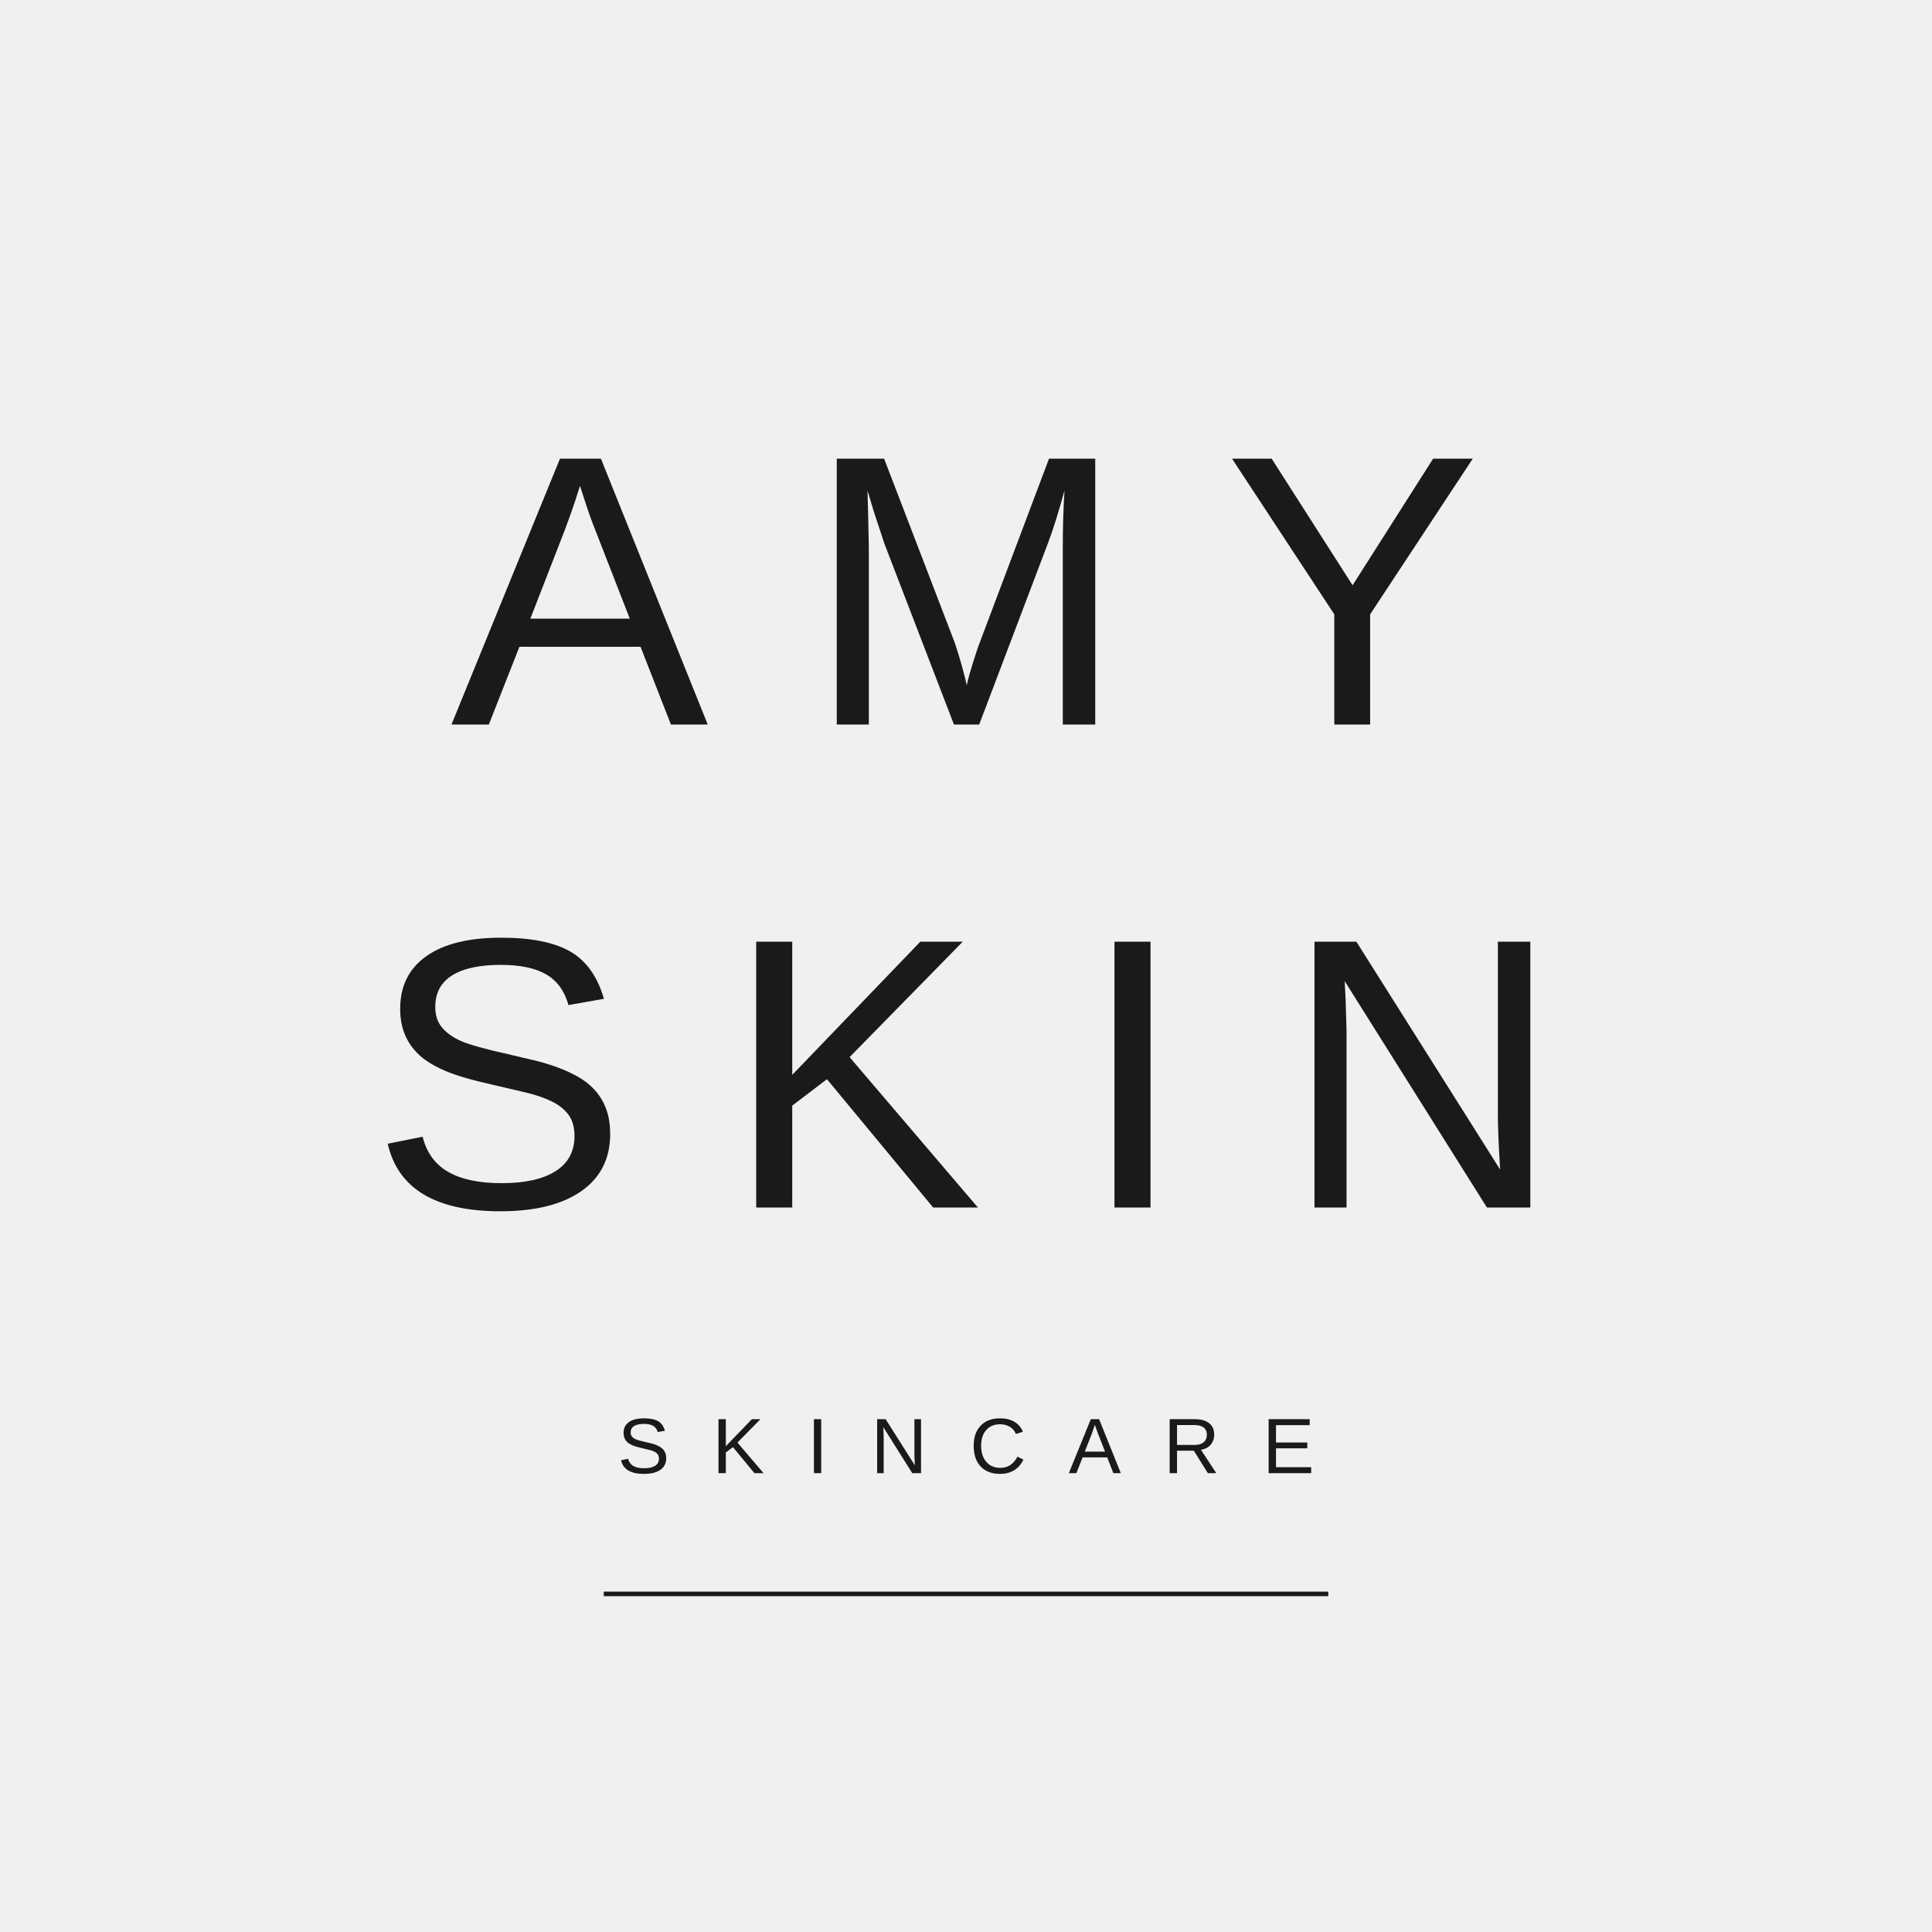
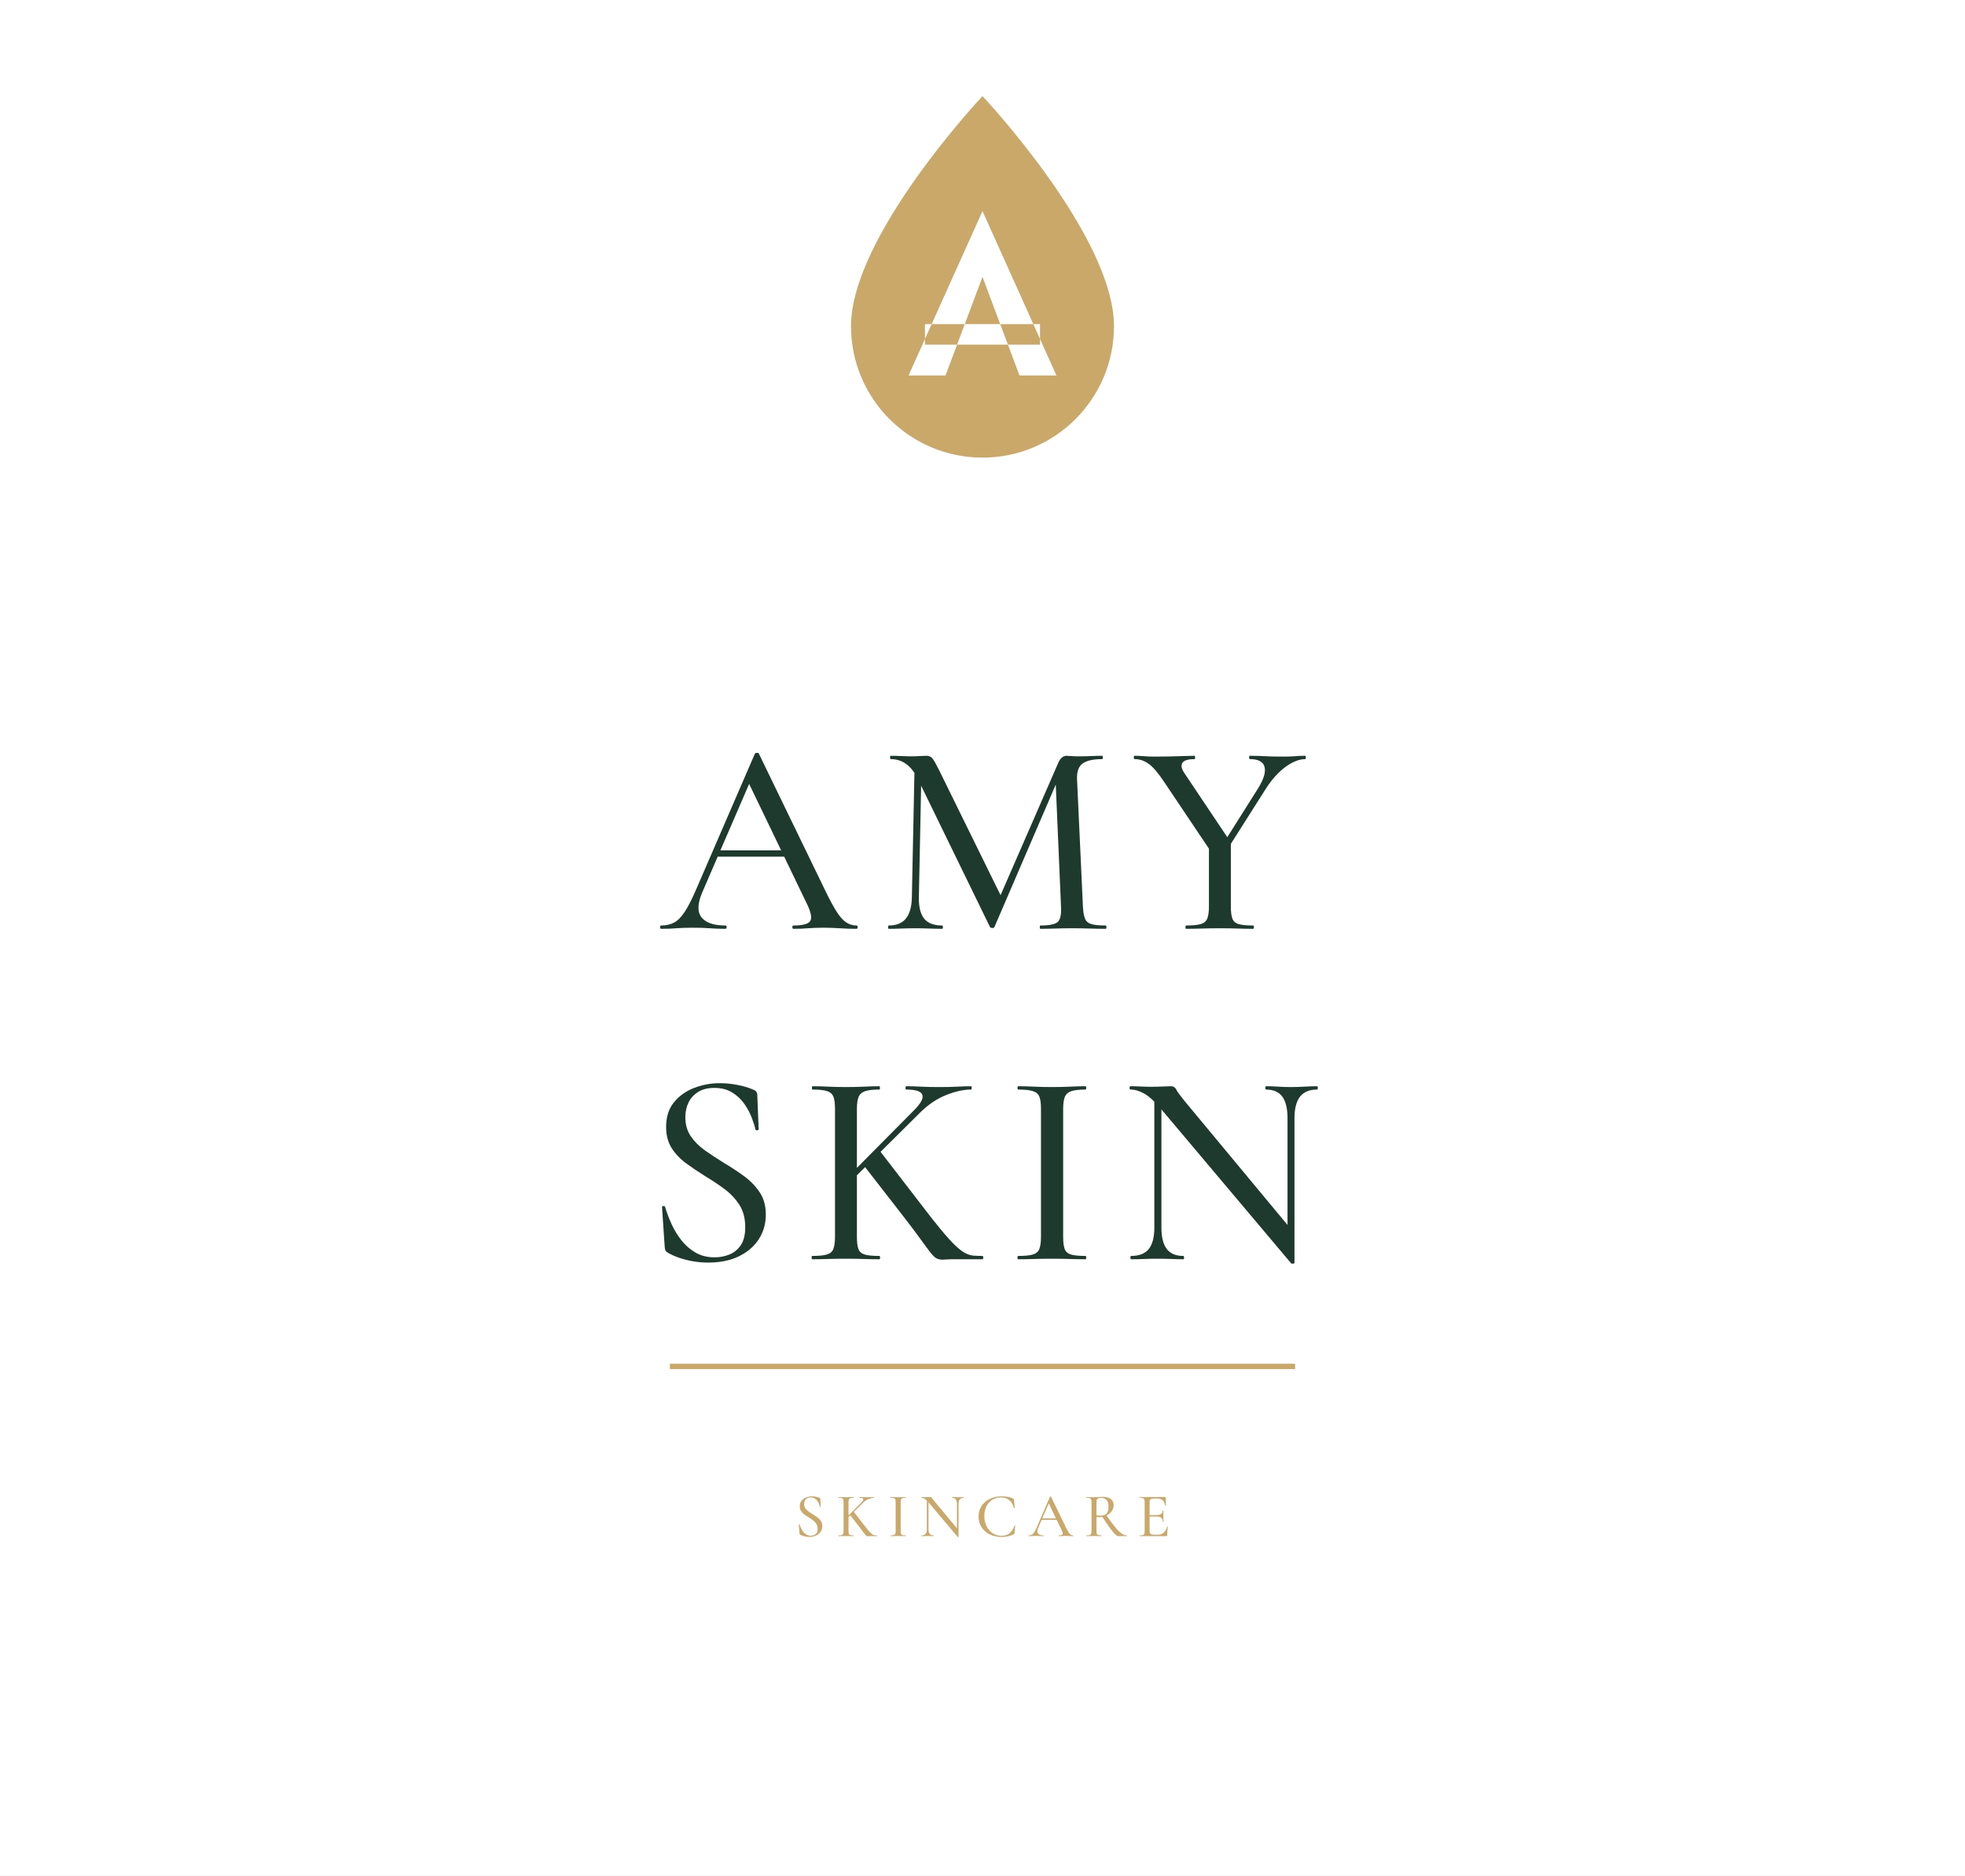
- <svg xmlns="http://www.w3.org/2000/svg" width="320" height="320" viewBox="0 0 320 320">
-   <text x="160" y="120" text-anchor="middle" font-family="Arial, Helvetica, sans-serif" font-size="64" font-weight="300" letter-spacing="16" fill="#1A1A1A">AMY</text>
-   <text x="160" y="200" text-anchor="middle" font-family="Arial, Helvetica, sans-serif" font-size="64" font-weight="300" letter-spacing="16" fill="#1A1A1A">SKIN</text>
-   <text x="160" y="244" text-anchor="middle" font-family="Arial, sans-serif" font-size="13" letter-spacing="7" fill="#1A1A1A">SKINCARE</text>
-   <line x1="100" y1="264" x2="220" y2="264" stroke="#1A1A1A" stroke-width="0.75" />
+ <svg xmlns="http://www.w3.org/2000/svg" width="440" height="420" viewBox="0 0 440 420">
+   <rect width="440" height="420" fill="#FFFFFF" />
+   <g transform="translate(174.0 16) scale(0.92)">
+     <path d="M50 6 C50 6 18 40 18 62 A32 32 0 1 0 82 62 C82 40 50 6 50 6 Z M50 34 L68 74 L59 74 L50 50 L41 74 L32 74 Z M36 61.5 L64 61.5 L64 66.5 L36 66.5 Z" fill="#C9A86A" fill-rule="evenodd" />
+   </g>
+   <g transform="translate(148.1 208)" fill="#1E3A2F">
+     <g transform="translate(0.00 0) scale(0.062,-0.062)">
+       <path d="M186.95 260.899 198.65 283.399H470.7L477.7 260.899ZM704.35 12Q708.8 12 708.8 6.0Q708.8 0 704.35 0Q675.45 0 644.6 2.0Q613.75 4 585.4 4Q553.05 4 529.425 2.0Q505.8 0 477 0Q473 0 473.0 6.0Q473 12 477 12Q526.25 12 537.15 27.675Q548.05 43.35 526.35 88.5L310.7 536.249L343.2 584.3L147.5 131.55Q121.6 71 144.85 41.5Q168.1 12 230.7 12Q235.7 12 235.7 6.0Q235.7 0 230.7 0Q200.7 0 175.7 2.0Q150.7 4 112.7 4Q75.9 4 53.5 2.0Q31.1 0 -0.7 0Q-4.7 0 -4.7 6.0Q-4.7 12 -0.7 12Q26.3 12 46.075 22.675Q65.85 33.35 84.25 61.375Q102.65 89.4 124.9 141L337.5 632.3Q339.05 635.3 345.125 635.525Q351.2 635.75 352.2 632.3L592.3 137Q615.75 88.35 633.525 60.85Q651.3 33.35 668.175 22.675Q685.05 12 704.35 12Z" />
+     </g>
+     <g transform="translate(48.73 0) scale(0.062,-0.062)">
+       <path d="M118.65 114.35 128.65 602 153.8 600 143.9 114.35Q142.9 62.45 162.65 37.225Q182.4 12 228.35 12Q230.8 12 230.8 6.0Q230.8 0 228.35 0Q206.35 0 183.075 1.0Q159.8 2 131.35 2Q103.75 2 79.95 1.0Q56.15 0 35.25 0Q32.8 0 32.8 6.0Q32.8 12 35.25 12Q76.8 12 97.225 37.225Q117.65 62.45 118.65 114.35ZM818.7 12Q821.25 12 821.25 6.0Q821.25 0 818.7 0Q793.8 0 762.725 1.0Q731.65 2 697.3 2Q663.6 2 634.9 1.0Q606.2 0 582.95 0Q580.5 0 580.5 6.0Q580.5 12 582.95 12Q631.6 12 645.65 25.0Q659.7 38 657.25 81L637 551.949L675.9 608.3L417.05 7Q416.05 3 409.275 3.0Q402.5 3 400.5 7L139.85 542Q105.15 613 42.25 613Q39.8 613 39.8 619.0Q39.8 625 42.25 625Q59.95 625 79.65 624.0Q99.35 623 112.6 623Q132 623 147.375 624.0Q162.75 625 171 625Q185 625 192.775 615.55Q200.55 606.1 217 573L443.75 111.751L406.95 48.15L647.55 600Q653 612.35 660.6 618.675Q668.2 625 677.55 625Q684.8 625 695.25 624.0Q705.7 623 719.6 623Q748.3 623 767.225 624.0Q786.15 625 805.95 625Q808.4 625 808.4 619.0Q808.4 613 805.95 613Q758.3 613 735.975 597.575Q713.65 582.15 715.1 541.05L736.351 81Q737.801 52 743.851 37.0Q749.901 22 767.1 17.0Q784.3 12 818.7 12Z" />
+     </g>
+     <g transform="translate(105.90 0) scale(0.062,-0.062)">
+       <path d="M306.45 284.6 447.6 508.45Q477.85 557.85 470.075 585.425Q462.3 613 416.95 613Q414.5 613 414.5 619.0Q414.5 625 416.95 625Q445.65 625 471.45 623.5Q497.25 622 539.3 622Q564.3 622 579.8 623.5Q595.3 625 617.3 625Q619.3 625 619.3 619.0Q619.3 613 617.3 613Q594.55 613 568.75 599.35Q542.95 585.7 518.525 561.2Q494.1 536.7 472.85 502.749L324.7 269.25ZM280.9 272.35 109.65 527.6Q77.35 576.95 53.025 594.975Q28.7 613 1.15 613Q-1.85 613 -1.85 619.0Q-1.85 625 1.15 625Q17.25 625 35.175 623.5Q53.1 622 69.2 622Q96.65 622 123.975 622.5Q151.3 623 175.675 624.0Q200.05 625 217.5 625Q219.5 625 219.5 619.0Q219.5 613 217.5 613Q181.901 613 173.376 599.05Q164.851 585.1 181.751 560.85L344.45 317.9ZM269.4 310 348.5 319V81Q348.5 52 354.05 37.0Q359.6 22 376.8 17.0Q394 12 428.85 12Q431.85 12 431.85 6.0Q431.85 0 428.85 0Q404.5 0 374.375 1.0Q344.25 2 308.45 2Q274.1 2 242.75 1.0Q211.4 0 187.05 0Q184.5 0 184.5 6.0Q184.5 12 187.05 12Q221.9 12 239.6 17.0Q257.3 22 263.35 37.0Q269.4 52 269.4 81Z" />
+     </g>
+   </g>
+   <g transform="translate(143.9 282)" fill="#1E3A2F">
+     <g transform="translate(0.00 0) scale(0.062,-0.062)">
+       <path d="M154.2 513Q154.2 472.8 174.25 443.75Q194.3 414.7 226.35 392.25Q258.4 369.8 293.95 347.9Q331.4 325.55 365.625 300.7Q399.85 275.85 422.35 242.45Q444.85 209.05 444.85 161.05Q444.85 111.9 419.65 72.725Q394.45 33.55 347.875 10.775Q301.3 -12 236 -12Q210.4 -12 183.95 -7.65Q157.5 -3.3 133.2 4.875Q108.9 13.05 89.2 24.7Q84.65 27.7 82.475 31.75Q80.3 35.8 79.75 43.7L70.15 186.75Q69.15 191.75 74.65 192.25Q80.15 192.75 81.15 188.75Q90.1 158.3 104.8 126.275Q119.5 94.25 140.9 67.45Q162.3 40.65 191.675 23.8Q221.05 6.95 259.8 6.95Q287.2 6.95 312.6 16.875Q338 26.8 354.25 50.55Q370.5 74.3 370.5 115.7Q370.5 163.8 349.225 196.75Q327.95 229.7 294.95 254.1Q261.95 278.5 225.4 300.4Q190.4 322.3 157.85 345.975Q125.3 369.65 105.025 401.15Q84.75 432.65 84.75 478.3Q84.75 532.1 113.225 567.05Q141.7 602 186.35 619.0Q231 636 278.25 636Q308.75 636 340.626 630.05Q372.501 624.1 399 612.9Q407.901 609.45 410.951 604.725Q414 600 414 594.55L418.95 470.099Q418.95 466.549 413.9 465.874Q408.85 465.199 407.4 468.749Q403.6 486.249 393.975 511.549Q384.35 536.849 367.175 561.35Q350 585.85 323.375 602.4Q296.75 618.95 258.95 618.95Q224.05 618.95 200.8 604.55Q177.55 590.15 165.875 566.525Q154.2 542.9 154.2 513Z" />
+     </g>
+     <g transform="translate(35.90 0) scale(0.062,-0.062)">
+       <path d="M115.65 81V544Q115.65 573 109.825 587.5Q104 602 86.575 607.5Q69.15 613 34.75 613Q32.3 613 32.3 619.0Q32.3 625 34.75 625Q59.65 625 90.275 623.5Q120.9 622 154.7 622Q191.05 622 221.4 623.5Q251.75 625 275.65 625Q278.1 625 278.1 619.0Q278.1 613 275.65 613Q241.25 613 224.05 607.0Q206.85 601 200.8 586.0Q194.75 571 194.75 542V81Q194.75 52 200.3 37.0Q205.85 22 223.325 17.0Q240.8 12 275.65 12Q278.55 12 278.55 6.0Q278.55 0 275.65 0Q250.75 0 220.9 1.0Q191.05 2 154.7 2Q120.9 2 89.55 1.0Q58.2 0 33.3 0Q31.3 0 31.3 6.0Q31.3 12 33.3 12Q68.15 12 85.85 17.0Q103.55 22 109.6 37.0Q115.65 52 115.65 81ZM370.3 145 218.45 340.45 277.551 391.6 425.601 199.35Q469.001 142.15 499.026 106.1Q529.051 70.05 549.476 50.375Q569.901 30.7 585.55 22.525Q601.2 14.35 615.8 13.175Q630.4 12 648.05 12Q651.05 12 651.05 6.0Q651.05 0 648.05 0Q603.5 0 576.5 0.0Q549.5 0 536.05 0Q525.45 0 518.025 -0.725Q510.6 -1.45 504.25 -1.45Q490.7 -1.45 481.8 3.55Q472.9 8.55 461.05 23.55Q449.2 38.55 428.3 67.55Q407.4 96.55 370.3 145ZM142.9 277.8 400.35 537.4Q437.9 574.95 431.15 593.975Q424.4 613 372.75 613Q370.3 613 370.3 619.0Q370.3 625 372.75 625Q398.1 625 424.175 623.5Q450.25 622 492.95 622Q534.9 622 559.325 623.5Q583.75 625 606.451 625Q609.451 625 609.451 619.0Q609.451 613 606.451 613Q567.05 613 517.55 593.375Q468.05 573.75 424.7 531.4L168.25 277Z" />
+     </g>
+     <g transform="translate(81.28 0) scale(0.062,-0.062)">
+       <path d="M207.75 81Q207.75 52 213.3 37.0Q218.85 22 236.325 17.0Q253.8 12 288.65 12Q291.1 12 291.1 6.0Q291.1 0 288.65 0Q263.635 0 233.408 1.0Q203.181 2 166.7 2Q132.164 2 101.291 1.0Q70.417 0 45.3 0Q42.75 0 42.75 6.0Q42.75 12 45.48 12Q80.06 12 97.805 17.0Q115.55 22 121.6 37.0Q127.65 52 127.65 81V544Q127.65 573 121.702 587.5Q115.755 602 97.912 607.5Q80.07 613 45.3 613Q42.75 613 42.75 619.0Q42.75 625 45.3 625Q70.417 625 101.291 623.5Q132.164 622 166.7 622Q203.181 622 233.929 623.5Q264.677 625 288.65 625Q291.1 625 291.1 619.0Q291.1 613 288.65 613Q254.109 613 236.838 607.0Q219.567 601 213.659 586.0Q207.75 571 207.75 542Z" />
+     </g>
+     <g transform="translate(107.01 0) scale(0.062,-0.062)">
+       <path d="M122.05 114.35V602L147.65 600V114.35Q147.65 62.45 166.9 37.225Q186.15 12 226.8 12Q229.35 12 229.35 6.0Q229.35 0 226.8 0Q206.45 0 184.6 1.0Q162.75 2 136.4 2Q109.7 2 84.775 1.0Q59.85 0 38.05 0Q35.6 0 35.6 6.0Q35.6 12 38.05 12Q82.05 12 102.05 37.225Q122.05 62.45 122.05 114.35ZM628.2 -12.8Q628.2 -15.25 623.425 -15.75Q618.65 -16.25 616.65 -15.25L146.2 543Q111.3 584 85.475 598.5Q59.65 613 35.2 613Q32.65 613 32.65 619.0Q32.65 625 35.2 625Q53.55 625 72.9 624.0Q92.25 623 108.05 623Q131.95 623 151.875 624.0Q171.801 625 182.301 625Q195.301 625 200.976 613.5Q206.651 602 230.101 573L620.2 103.251ZM628.2 509.65V-12.8L603.05 17.75V509.65Q603.05 561.55 584.35 587.275Q565.65 613 525 613Q523 613 523.0 619.0Q523 625 525 625Q545.9 625 567.75 623.5Q589.6 622 615.95 622Q640.75 622 665.1 623.5Q689.45 625 709.8 625Q712.35 625 712.35 619.0Q712.35 613 709.8 613Q668.15 613 648.175 587.275Q628.2 561.55 628.2 509.65Z" />
+     </g>
+   </g>
+   <line x1="150.0" y1="306" x2="290.0" y2="306" stroke="#C9A86A" stroke-width="1.2" />
+   <g transform="translate(177.9 344)" fill="#C9A86A">
+     <g transform="translate(0.00 0) scale(0.014,-0.014)">
+       <path d="M154.2 513Q154.2 472.8 174.25 443.75Q194.3 414.7 226.35 392.25Q258.4 369.8 293.95 347.9Q331.4 325.55 365.625 300.7Q399.85 275.85 422.35 242.45Q444.85 209.05 444.85 161.05Q444.85 111.9 419.65 72.725Q394.45 33.55 347.875 10.775Q301.3 -12 236 -12Q210.4 -12 183.95 -7.65Q157.5 -3.3 133.2 4.875Q108.9 13.05 89.2 24.7Q84.65 27.7 82.475 31.75Q80.3 35.8 79.75 43.7L70.15 186.75Q69.15 191.75 74.65 192.25Q80.15 192.75 81.15 188.75Q90.1 158.3 104.8 126.275Q119.5 94.25 140.9 67.45Q162.3 40.65 191.675 23.8Q221.05 6.95 259.8 6.95Q287.2 6.95 312.6 16.875Q338 26.8 354.25 50.55Q370.5 74.3 370.5 115.7Q370.5 163.8 349.225 196.75Q327.95 229.7 294.95 254.1Q261.95 278.5 225.4 300.4Q190.4 322.3 157.85 345.975Q125.3 369.65 105.025 401.15Q84.75 432.65 84.75 478.3Q84.75 532.1 113.225 567.05Q141.7 602 186.35 619.0Q231 636 278.25 636Q308.75 636 340.626 630.05Q372.501 624.1 399 612.9Q407.901 609.45 410.951 604.725Q414 600 414 594.55L418.95 470.099Q418.95 466.549 413.9 465.874Q408.85 465.199 407.4 468.749Q403.6 486.249 393.975 511.549Q384.35 536.849 367.175 561.35Q350 585.85 323.375 602.4Q296.75 618.95 258.95 618.95Q224.05 618.95 200.8 604.55Q177.55 590.15 165.875 566.525Q154.2 542.9 154.2 513Z" />
+     </g>
+     <g transform="translate(9.37 0) scale(0.014,-0.014)">
+       <path d="M115.65 81V544Q115.65 573 109.825 587.5Q104 602 86.575 607.5Q69.15 613 34.75 613Q32.3 613 32.3 619.0Q32.3 625 34.75 625Q59.65 625 90.275 623.5Q120.9 622 154.7 622Q191.05 622 221.4 623.5Q251.75 625 275.65 625Q278.1 625 278.1 619.0Q278.1 613 275.65 613Q241.25 613 224.05 607.0Q206.85 601 200.8 586.0Q194.75 571 194.75 542V81Q194.75 52 200.3 37.0Q205.85 22 223.325 17.0Q240.8 12 275.65 12Q278.55 12 278.55 6.0Q278.55 0 275.65 0Q250.75 0 220.9 1.0Q191.05 2 154.7 2Q120.9 2 89.55 1.0Q58.2 0 33.3 0Q31.3 0 31.3 6.0Q31.3 12 33.3 12Q68.15 12 85.85 17.0Q103.55 22 109.6 37.0Q115.65 52 115.65 81ZM370.3 145 218.45 340.45 277.551 391.6 425.601 199.35Q469.001 142.15 499.026 106.1Q529.051 70.05 549.476 50.375Q569.901 30.7 585.55 22.525Q601.2 14.35 615.8 13.175Q630.4 12 648.05 12Q651.05 12 651.05 6.0Q651.05 0 648.05 0Q603.5 0 576.5 0.0Q549.5 0 536.05 0Q525.45 0 518.025 -0.725Q510.6 -1.45 504.25 -1.45Q490.7 -1.45 481.8 3.55Q472.9 8.55 461.05 23.55Q449.2 38.55 428.3 67.55Q407.4 96.55 370.3 145ZM142.9 277.8 400.35 537.4Q437.9 574.95 431.15 593.975Q424.4 613 372.75 613Q370.3 613 370.3 619.0Q370.3 625 372.75 625Q398.1 625 424.175 623.5Q450.25 622 492.95 622Q534.9 622 559.325 623.5Q583.75 625 606.451 625Q609.451 625 609.451 619.0Q609.451 613 606.451 613Q567.05 613 517.55 593.375Q468.05 573.75 424.7 531.4L168.25 277Z" />
+     </g>
+     <g transform="translate(20.87 0) scale(0.014,-0.014)">
+       <path d="M207.75 81Q207.75 52 213.3 37.0Q218.85 22 236.325 17.0Q253.8 12 288.65 12Q291.1 12 291.1 6.0Q291.1 0 288.65 0Q263.635 0 233.408 1.0Q203.181 2 166.7 2Q132.164 2 101.291 1.0Q70.417 0 45.3 0Q42.75 0 42.75 6.0Q42.75 12 45.48 12Q80.06 12 97.805 17.0Q115.55 22 121.6 37.0Q127.65 52 127.65 81V544Q127.65 573 121.702 587.5Q115.755 602 97.912 607.5Q80.07 613 45.3 613Q42.75 613 42.75 619.0Q42.75 625 45.3 625Q70.417 625 101.291 623.5Q132.164 622 166.7 622Q203.181 622 233.929 623.5Q264.677 625 288.65 625Q291.1 625 291.1 619.0Q291.1 613 288.65 613Q254.109 613 236.838 607.0Q219.567 601 213.659 586.0Q207.75 571 207.75 542Z" />
+     </g>
+     <g transform="translate(27.94 0) scale(0.014,-0.014)">
+       <path d="M122.05 114.35V602L147.65 600V114.35Q147.65 62.45 166.9 37.225Q186.15 12 226.8 12Q229.35 12 229.35 6.0Q229.35 0 226.8 0Q206.45 0 184.6 1.0Q162.75 2 136.4 2Q109.7 2 84.775 1.0Q59.85 0 38.05 0Q35.6 0 35.6 6.0Q35.6 12 38.05 12Q82.05 12 102.05 37.225Q122.05 62.45 122.05 114.35ZM628.2 -12.8Q628.2 -15.25 623.425 -15.75Q618.65 -16.25 616.65 -15.25L146.2 543Q111.3 584 85.475 598.5Q59.65 613 35.2 613Q32.65 613 32.65 619.0Q32.65 625 35.2 625Q53.55 625 72.9 624.0Q92.25 623 108.05 623Q131.95 623 151.875 624.0Q171.801 625 182.301 625Q195.301 625 200.976 613.5Q206.651 602 230.101 573L620.2 103.251ZM628.2 509.65V-12.8L603.05 17.75V509.65Q603.05 561.55 584.35 587.275Q565.65 613 525 613Q523 613 523.0 619.0Q523 625 525 625Q545.9 625 567.75 623.5Q589.6 622 615.95 622Q640.75 622 665.1 623.5Q689.45 625 709.8 625Q712.35 625 712.35 619.0Q712.35 613 709.8 613Q668.15 613 648.175 587.275Q628.2 561.55 628.2 509.65Z" />
+     </g>
+     <g transform="translate(40.54 0) scale(0.014,-0.014)">
+       <path d="M416 636Q454.25 636 486.75 632.45Q519.25 628.9 547.7 620.975Q576.15 613.05 602.2 600.2Q609.55 596.65 611.5 593.25Q613.45 589.85 614.45 577.75L626.9 452.5Q626.9 450.05 621.625 448.775Q616.35 447.5 614.9 451.5Q590.2 533.6 539.25 576.225Q488.3 618.85 408.8 618.85Q329.25 618.85 268.875 582.075Q208.501 545.3 174.701 477.75Q140.901 410.2 140.901 317.75Q140.901 250.5 161.926 193.175Q182.951 135.85 220.626 93.65Q258.3 51.45 307.7 28.025Q357.1 4.6 414.4 4.6Q493.65 4.6 543.175 44.75Q592.7 84.9 623.25 166.7Q624.7 169.7 629.75 168.7Q634.8 167.7 634.8 165.25L623.65 51.15Q622.65 39.15 620.425 35.925Q618.2 32.7 610.85 28.7Q560.1 5.65 513.7 -3.45Q467.3 -12.55 413.85 -12.55Q307.5 -12.55 225.15 28.5Q142.8 69.55 95.9 143.425Q49 217.3 49 314.05Q49 386.05 76.4 445.175Q103.8 504.3 153.65 546.975Q203.5 589.65 270.3 612.825Q337.1 636 416 636Z" />
+     </g>
+     <g transform="translate(52.50 0) scale(0.014,-0.014)">
+       <path d="M186.95 260.899 198.65 283.399H470.7L477.7 260.899ZM704.35 12Q708.8 12 708.8 6.0Q708.8 0 704.35 0Q675.45 0 644.6 2.0Q613.75 4 585.4 4Q553.05 4 529.425 2.0Q505.8 0 477 0Q473 0 473.0 6.0Q473 12 477 12Q526.25 12 537.15 27.675Q548.05 43.35 526.35 88.5L310.7 536.249L343.2 584.3L147.5 131.55Q121.6 71 144.85 41.5Q168.1 12 230.7 12Q235.7 12 235.7 6.0Q235.7 0 230.7 0Q200.7 0 175.7 2.0Q150.7 4 112.7 4Q75.9 4 53.5 2.0Q31.1 0 -0.7 0Q-4.7 0 -4.7 6.0Q-4.7 12 -0.7 12Q26.3 12 46.075 22.675Q65.85 33.35 84.25 61.375Q102.65 89.4 124.9 141L337.5 632.3Q339.05 635.3 345.125 635.525Q351.2 635.75 352.2 632.3L592.3 137Q615.75 88.35 633.525 60.85Q651.3 33.35 668.175 22.675Q685.05 12 704.35 12Z" />
+     </g>
+     <g transform="translate(64.76 0) scale(0.014,-0.014)">
+       <path d="M546.5 0Q530.4 0 493.875 38.325Q457.35 76.65 405.95 148.475Q354.55 220.3 290.6 319.3L358.401 340.15Q441.701 219.15 500.126 146.975Q558.55 74.8 603.65 43.4Q648.75 12 690.4 12Q692.95 12 692.95 6.0Q692.95 0 690.4 0Q634.15 0 598.675 0.0Q563.2 0 546.5 0ZM306.2 628Q389.95 628 434.5 592.575Q479.051 557.15 479.051 497.7Q479.051 442 447.151 397.875Q415.251 353.75 363.751 328.75Q312.251 303.75 252.501 303.75Q241.251 303.75 228.126 304.3Q215 304.85 204.1 305.85V81Q204.1 52 209.65 37.0Q215.2 22 232.675 17.0Q250.15 12 285 12Q287.55 12 287.55 6.0Q287.55 0 285 0Q260.1 0 230.025 1.0Q199.95 2 163.6 2Q129.8 2 98.675 1.0Q67.55 0 42.65 0Q40.2 0 40.2 6.0Q40.2 12 42.65 12Q77.5 12 94.975 17.0Q112.45 22 118.775 37.0Q125.1 52 125.1 81V544Q125.1 573 119.275 587.5Q113.45 602 96.25 607.5Q79.05 613 44.2 613Q41.65 613 41.65 619.0Q41.65 625 44.2 625Q68.55 625 99.175 623.5Q129.8 622 163.6 622Q195.5 622 235.825 625.0Q276.15 628 306.2 628ZM396.95 465.75Q396.95 522 381.925 553.55Q366.9 585.1 339.575 598.25Q312.25 611.4 274.801 611.4Q237 611.4 220.55 597.5Q204.1 583.6 204.1 542V331.1Q218.1 329.65 234.375 328.65Q250.65 327.65 263.2 327.65Q337.05 327.65 367.0 362.075Q396.95 396.5 396.95 465.75Z" />
+     </g>
+     <g transform="translate(76.68 0) scale(0.014,-0.014)">
+       <path d="M468.7 0H42.65Q40.2 0 40.2 6.0Q40.2 12 42.65 12Q77.5 12 94.7 17.0Q111.9 22 117.725 37.0Q123.55 52 123.55 81V544Q123.55 573 117.725 587.5Q111.9 602 94.7 607.5Q77.5 613 42.65 613Q40.2 613 40.2 619.0Q40.2 625 42.65 625H451.25Q460.7 625 460.7 616L462.7 489.6Q462.7 487.05 457.425 486.6Q452.15 486.15 451.25 489.15Q444.05 544.3 412.1 572.9Q380.15 601.5 328.05 601.5H276.6Q247.25 601.5 231.225 596.275Q215.2 591.05 208.925 577.675Q202.65 564.3 202.65 540.25V85Q202.65 61.05 208.475 47.5Q214.3 33.95 228.975 28.5Q243.65 23.05 271.2 23.05H336.649Q393.75 23.05 430.85 56.7Q467.95 90.35 481.7 151.85Q482.15 154.85 487.925 153.9Q493.7 152.95 493.7 150.4Q489.7 123.05 486.975 85.2Q484.25 47.35 484.25 15Q484.25 0 468.7 0ZM412.7 229.6Q412.7 272.8 388.3 293.275Q363.9 313.75 310.5 313.75H165.05V336.8H312.6Q364.45 336.8 388.075 354.55Q411.7 372.3 411.7 408.95Q411.7 411.4 417.475 411.4Q423.25 411.4 423.25 408.95Q423.25 378.15 422.75 361.025Q422.25 343.9 422.25 325Q422.25 301.65 423.475 279.025Q424.7 256.4 424.7 229.6Q424.7 227.6 418.7 227.6Q412.7 227.6 412.7 229.6Z" />
+     </g>
+   </g>
</svg>
